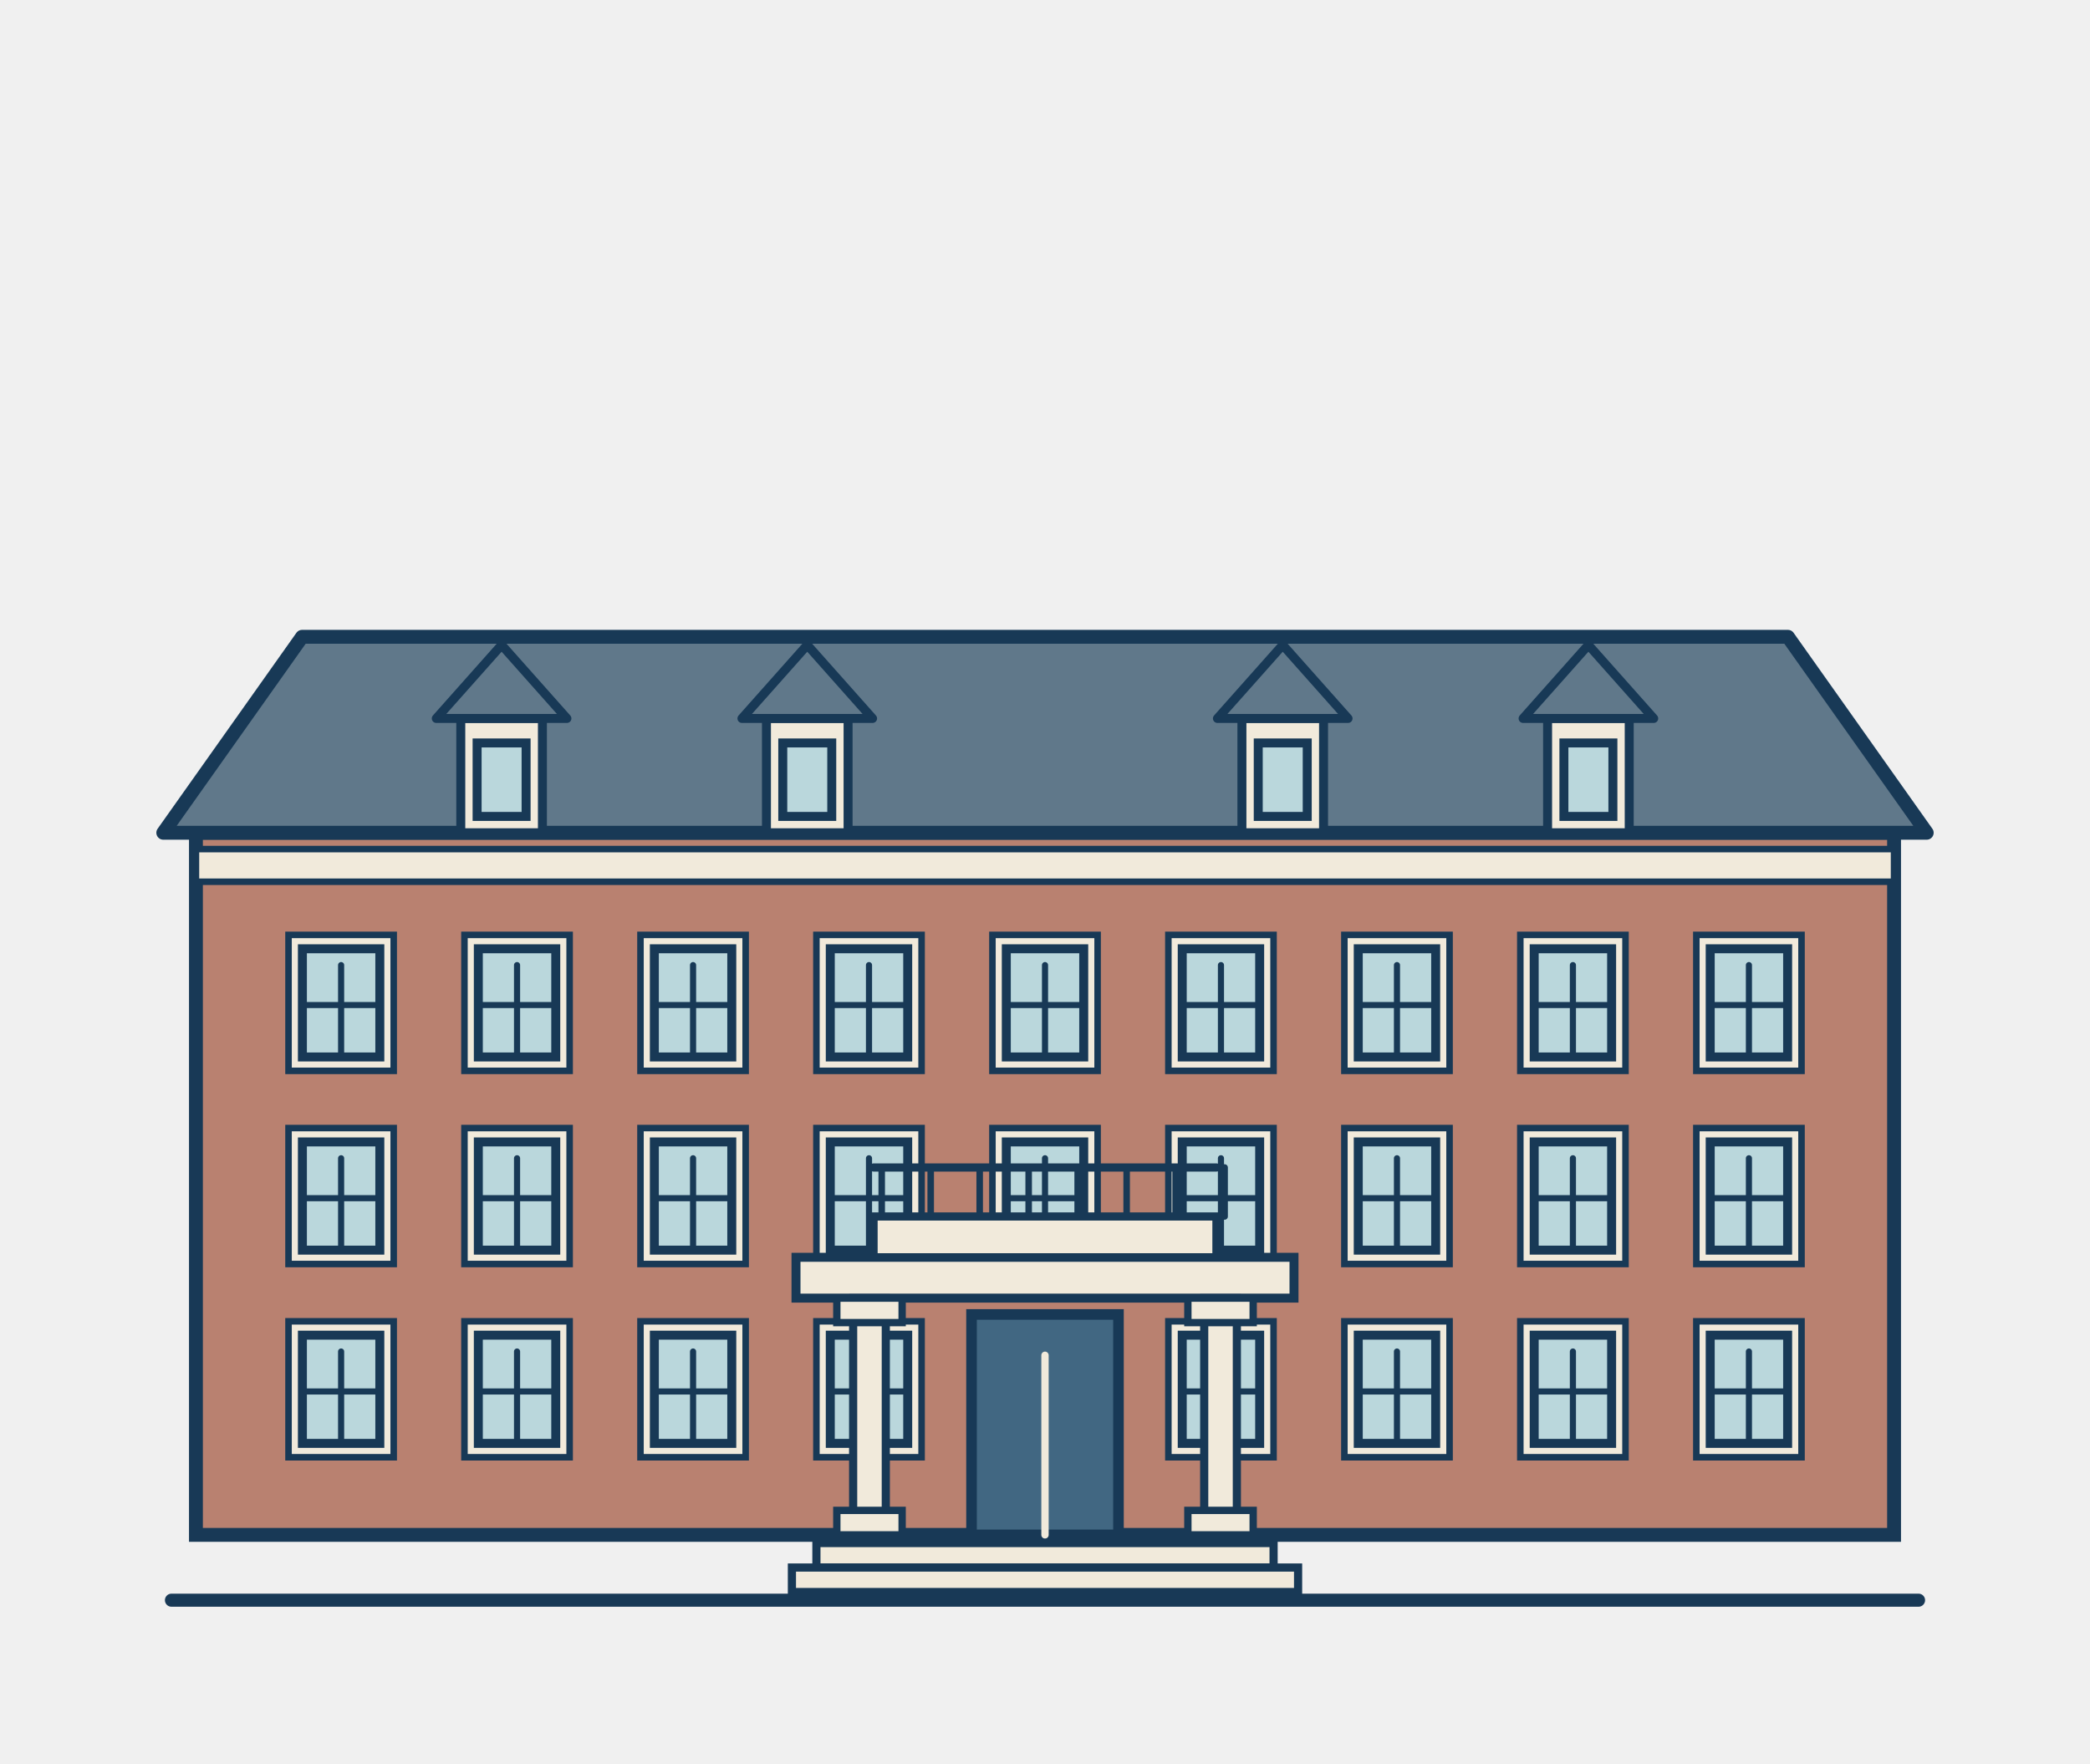
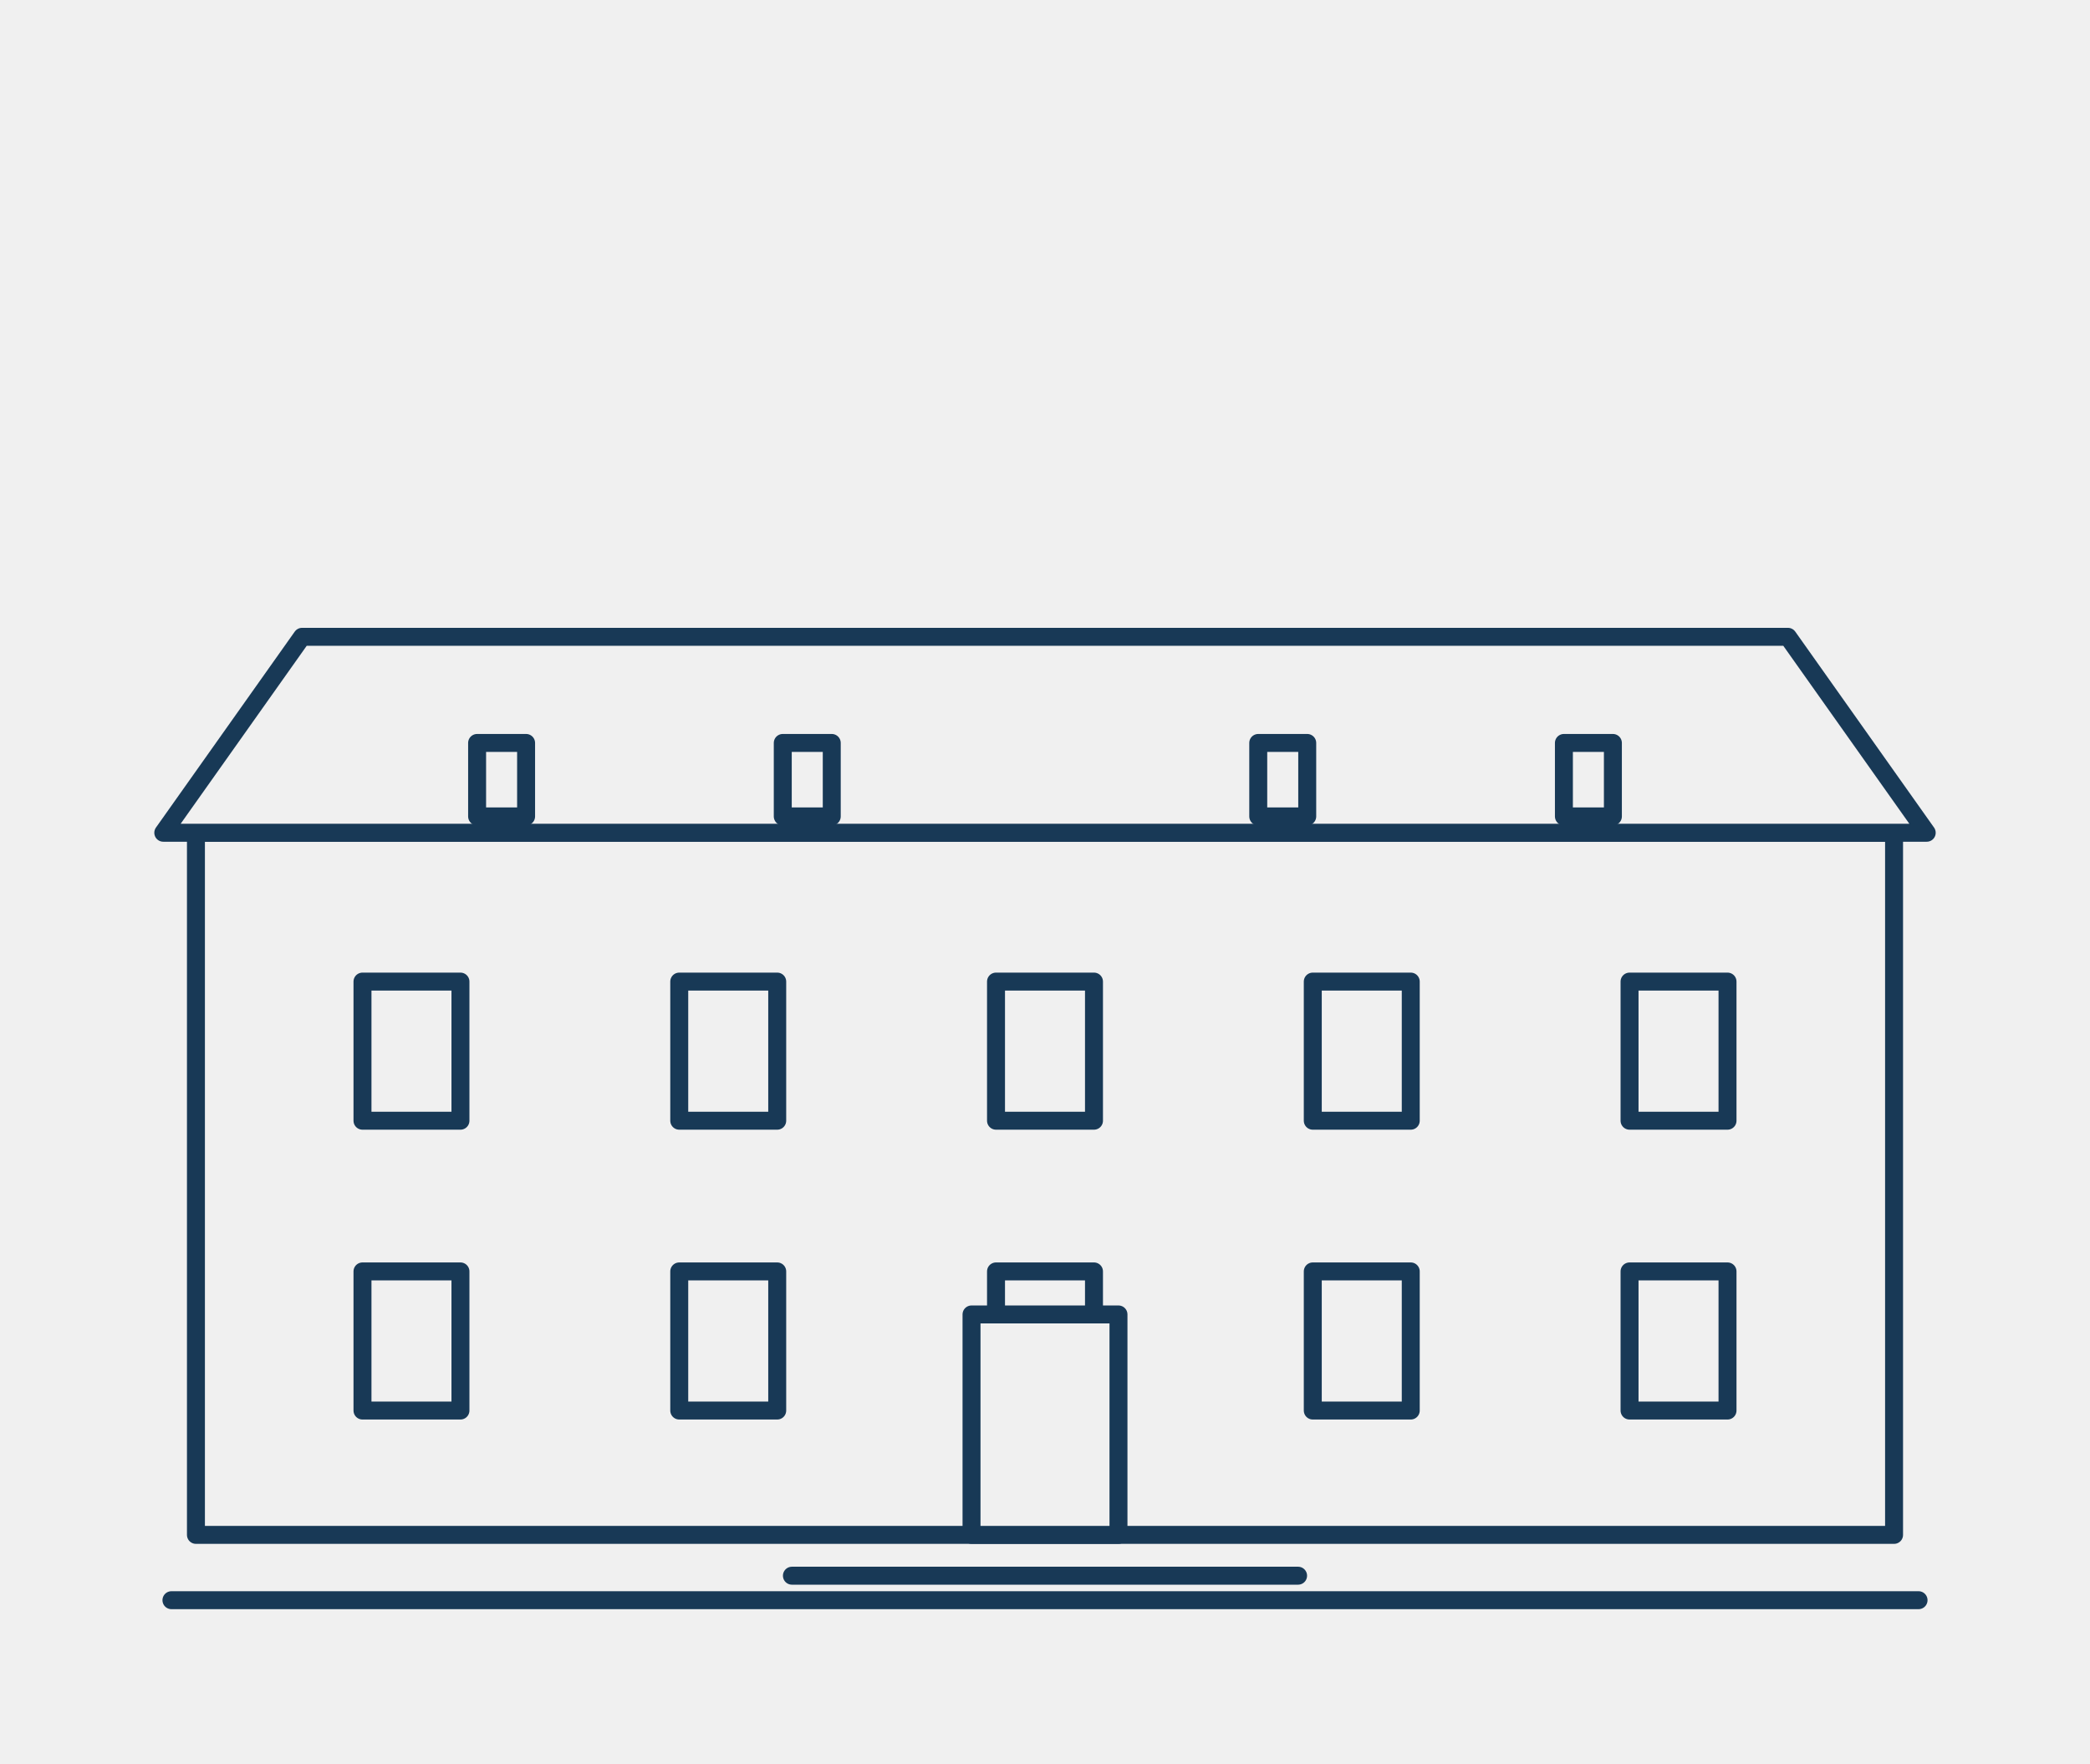
- <svg xmlns="http://www.w3.org/2000/svg" width="256" height="216" viewBox="0 0 256 216" role="img" aria-labelledby="duke-7217-title duke-7217-desc">
-   <rect x="24.0" y="102" width="208" height="86" fill="#B98170" stroke="#183956" stroke-width="1.7" />
-   <polygon points="20.0,102 37.0,78 219.0,78 236.0,102" fill="#60788A" stroke="#183956" stroke-width="1.7" stroke-linejoin="round" />
-   <rect x="24.0" y="104" width="208" height="4" fill="#F1EADB" stroke="#183956" stroke-width="0.8" />
-   <rect x="35.34" y="114.51" width="12.884" height="16.653" fill="#F1EADB" stroke="#183956" stroke-width="0.8" />
-   <rect x="37.04" y="116.21" width="9.484" height="13.253" fill="#BAD7DC" stroke="#183956" stroke-width="1.1" />
-   <line x1="41.782" y1="118.21" x2="41.782" y2="129.463" stroke="#183956" stroke-width="0.75" stroke-linecap="round" />
-   <line x1="37.04" y1="123.102" x2="46.524" y2="123.102" stroke="#183956" stroke-width="0.75" stroke-linecap="round" />
-   <rect x="56.89" y="114.51" width="12.884" height="16.653" fill="#F1EADB" stroke="#183956" stroke-width="0.8" />
-   <rect x="58.59" y="116.21" width="9.484" height="13.253" fill="#BAD7DC" stroke="#183956" stroke-width="1.1" />
-   <line x1="63.332" y1="118.21" x2="63.332" y2="129.463" stroke="#183956" stroke-width="0.75" stroke-linecap="round" />
-   <line x1="58.59" y1="123.102" x2="68.074" y2="123.102" stroke="#183956" stroke-width="0.75" stroke-linecap="round" />
-   <rect x="78.45" y="114.51" width="12.884" height="16.653" fill="#F1EADB" stroke="#183956" stroke-width="0.8" />
-   <rect x="80.15" y="116.21" width="9.484" height="13.253" fill="#BAD7DC" stroke="#183956" stroke-width="1.1" />
-   <line x1="84.892" y1="118.21" x2="84.892" y2="129.463" stroke="#183956" stroke-width="0.75" stroke-linecap="round" />
-   <line x1="80.15" y1="123.102" x2="89.634" y2="123.102" stroke="#183956" stroke-width="0.75" stroke-linecap="round" />
-   <rect x="100.0" y="114.51" width="12.884" height="16.653" fill="#F1EADB" stroke="#183956" stroke-width="0.8" />
-   <rect x="101.7" y="116.21" width="9.484" height="13.253" fill="#BAD7DC" stroke="#183956" stroke-width="1.1" />
-   <line x1="106.442" y1="118.21" x2="106.442" y2="129.463" stroke="#183956" stroke-width="0.75" stroke-linecap="round" />
-   <line x1="101.7" y1="123.102" x2="111.184" y2="123.102" stroke="#183956" stroke-width="0.75" stroke-linecap="round" />
-   <rect x="121.56" y="114.51" width="12.884" height="16.653" fill="#F1EADB" stroke="#183956" stroke-width="0.8" />
-   <rect x="123.26" y="116.21" width="9.484" height="13.253" fill="#BAD7DC" stroke="#183956" stroke-width="1.1" />
-   <line x1="128.002" y1="118.21" x2="128.002" y2="129.463" stroke="#183956" stroke-width="0.75" stroke-linecap="round" />
-   <line x1="123.26" y1="123.102" x2="132.744" y2="123.102" stroke="#183956" stroke-width="0.75" stroke-linecap="round" />
-   <rect x="143.11" y="114.51" width="12.884" height="16.653" fill="#F1EADB" stroke="#183956" stroke-width="0.8" />
-   <rect x="144.81" y="116.21" width="9.484" height="13.253" fill="#BAD7DC" stroke="#183956" stroke-width="1.1" />
-   <line x1="149.552" y1="118.21" x2="149.552" y2="129.463" stroke="#183956" stroke-width="0.75" stroke-linecap="round" />
-   <line x1="144.81" y1="123.102" x2="154.294" y2="123.102" stroke="#183956" stroke-width="0.75" stroke-linecap="round" />
-   <rect x="164.67" y="114.51" width="12.884" height="16.653" fill="#F1EADB" stroke="#183956" stroke-width="0.8" />
-   <rect x="166.37" y="116.21" width="9.484" height="13.253" fill="#BAD7DC" stroke="#183956" stroke-width="1.1" />
-   <line x1="171.112" y1="118.21" x2="171.112" y2="129.463" stroke="#183956" stroke-width="0.75" stroke-linecap="round" />
-   <line x1="166.37" y1="123.102" x2="175.854" y2="123.102" stroke="#183956" stroke-width="0.75" stroke-linecap="round" />
-   <rect x="186.22" y="114.51" width="12.884" height="16.653" fill="#F1EADB" stroke="#183956" stroke-width="0.8" />
-   <rect x="187.92" y="116.21" width="9.484" height="13.253" fill="#BAD7DC" stroke="#183956" stroke-width="1.1" />
-   <line x1="192.662" y1="118.21" x2="192.662" y2="129.463" stroke="#183956" stroke-width="0.75" stroke-linecap="round" />
-   <line x1="187.92" y1="123.102" x2="197.404" y2="123.102" stroke="#183956" stroke-width="0.75" stroke-linecap="round" />
-   <rect x="207.78" y="114.51" width="12.884" height="16.653" fill="#F1EADB" stroke="#183956" stroke-width="0.8" />
-   <rect x="209.48" y="116.21" width="9.484" height="13.253" fill="#BAD7DC" stroke="#183956" stroke-width="1.1" />
-   <line x1="214.222" y1="118.21" x2="214.222" y2="129.463" stroke="#183956" stroke-width="0.75" stroke-linecap="round" />
-   <line x1="209.48" y1="123.102" x2="218.964" y2="123.102" stroke="#183956" stroke-width="0.75" stroke-linecap="round" />
-   <rect x="35.34" y="138.17" width="12.884" height="16.653" fill="#F1EADB" stroke="#183956" stroke-width="0.8" />
-   <rect x="37.04" y="139.87" width="9.484" height="13.253" fill="#BAD7DC" stroke="#183956" stroke-width="1.1" />
-   <line x1="41.782" y1="141.87" x2="41.782" y2="153.123" stroke="#183956" stroke-width="0.75" stroke-linecap="round" />
-   <line x1="37.04" y1="146.762" x2="46.524" y2="146.762" stroke="#183956" stroke-width="0.75" stroke-linecap="round" />
-   <rect x="56.89" y="138.17" width="12.884" height="16.653" fill="#F1EADB" stroke="#183956" stroke-width="0.8" />
-   <rect x="58.59" y="139.87" width="9.484" height="13.253" fill="#BAD7DC" stroke="#183956" stroke-width="1.1" />
-   <line x1="63.332" y1="141.87" x2="63.332" y2="153.123" stroke="#183956" stroke-width="0.75" stroke-linecap="round" />
-   <line x1="58.59" y1="146.762" x2="68.074" y2="146.762" stroke="#183956" stroke-width="0.75" stroke-linecap="round" />
-   <rect x="78.45" y="138.17" width="12.884" height="16.653" fill="#F1EADB" stroke="#183956" stroke-width="0.8" />
-   <rect x="80.15" y="139.87" width="9.484" height="13.253" fill="#BAD7DC" stroke="#183956" stroke-width="1.1" />
-   <line x1="84.892" y1="141.87" x2="84.892" y2="153.123" stroke="#183956" stroke-width="0.75" stroke-linecap="round" />
-   <line x1="80.15" y1="146.762" x2="89.634" y2="146.762" stroke="#183956" stroke-width="0.75" stroke-linecap="round" />
-   <rect x="100.0" y="138.17" width="12.884" height="16.653" fill="#F1EADB" stroke="#183956" stroke-width="0.8" />
-   <rect x="101.7" y="139.87" width="9.484" height="13.253" fill="#BAD7DC" stroke="#183956" stroke-width="1.1" />
-   <line x1="106.442" y1="141.87" x2="106.442" y2="153.123" stroke="#183956" stroke-width="0.75" stroke-linecap="round" />
-   <line x1="101.7" y1="146.762" x2="111.184" y2="146.762" stroke="#183956" stroke-width="0.75" stroke-linecap="round" />
-   <rect x="121.56" y="138.17" width="12.884" height="16.653" fill="#F1EADB" stroke="#183956" stroke-width="0.8" />
-   <rect x="123.26" y="139.87" width="9.484" height="13.253" fill="#BAD7DC" stroke="#183956" stroke-width="1.1" />
-   <line x1="128.002" y1="141.87" x2="128.002" y2="153.123" stroke="#183956" stroke-width="0.75" stroke-linecap="round" />
-   <line x1="123.26" y1="146.762" x2="132.744" y2="146.762" stroke="#183956" stroke-width="0.75" stroke-linecap="round" />
-   <rect x="143.11" y="138.17" width="12.884" height="16.653" fill="#F1EADB" stroke="#183956" stroke-width="0.8" />
-   <rect x="144.81" y="139.87" width="9.484" height="13.253" fill="#BAD7DC" stroke="#183956" stroke-width="1.1" />
-   <line x1="149.552" y1="141.87" x2="149.552" y2="153.123" stroke="#183956" stroke-width="0.75" stroke-linecap="round" />
-   <line x1="144.81" y1="146.762" x2="154.294" y2="146.762" stroke="#183956" stroke-width="0.75" stroke-linecap="round" />
-   <rect x="164.67" y="138.17" width="12.884" height="16.653" fill="#F1EADB" stroke="#183956" stroke-width="0.8" />
-   <rect x="166.37" y="139.87" width="9.484" height="13.253" fill="#BAD7DC" stroke="#183956" stroke-width="1.1" />
-   <line x1="171.112" y1="141.87" x2="171.112" y2="153.123" stroke="#183956" stroke-width="0.75" stroke-linecap="round" />
-   <line x1="166.37" y1="146.762" x2="175.854" y2="146.762" stroke="#183956" stroke-width="0.75" stroke-linecap="round" />
-   <rect x="186.22" y="138.17" width="12.884" height="16.653" fill="#F1EADB" stroke="#183956" stroke-width="0.8" />
-   <rect x="187.92" y="139.87" width="9.484" height="13.253" fill="#BAD7DC" stroke="#183956" stroke-width="1.1" />
-   <line x1="192.662" y1="141.87" x2="192.662" y2="153.123" stroke="#183956" stroke-width="0.75" stroke-linecap="round" />
-   <line x1="187.92" y1="146.762" x2="197.404" y2="146.762" stroke="#183956" stroke-width="0.75" stroke-linecap="round" />
-   <rect x="207.78" y="138.17" width="12.884" height="16.653" fill="#F1EADB" stroke="#183956" stroke-width="0.8" />
-   <rect x="209.48" y="139.87" width="9.484" height="13.253" fill="#BAD7DC" stroke="#183956" stroke-width="1.1" />
-   <line x1="214.222" y1="141.87" x2="214.222" y2="153.123" stroke="#183956" stroke-width="0.75" stroke-linecap="round" />
-   <line x1="209.48" y1="146.762" x2="218.964" y2="146.762" stroke="#183956" stroke-width="0.75" stroke-linecap="round" />
-   <rect x="35.34" y="161.84" width="12.884" height="16.653" fill="#F1EADB" stroke="#183956" stroke-width="0.8" />
-   <rect x="37.04" y="163.54" width="9.484" height="13.253" fill="#BAD7DC" stroke="#183956" stroke-width="1.1" />
-   <line x1="41.782" y1="165.54" x2="41.782" y2="176.793" stroke="#183956" stroke-width="0.75" stroke-linecap="round" />
-   <line x1="37.04" y1="170.432" x2="46.524" y2="170.432" stroke="#183956" stroke-width="0.75" stroke-linecap="round" />
-   <rect x="56.89" y="161.84" width="12.884" height="16.653" fill="#F1EADB" stroke="#183956" stroke-width="0.8" />
-   <rect x="58.59" y="163.54" width="9.484" height="13.253" fill="#BAD7DC" stroke="#183956" stroke-width="1.1" />
-   <line x1="63.332" y1="165.54" x2="63.332" y2="176.793" stroke="#183956" stroke-width="0.75" stroke-linecap="round" />
-   <line x1="58.59" y1="170.432" x2="68.074" y2="170.432" stroke="#183956" stroke-width="0.75" stroke-linecap="round" />
-   <rect x="78.45" y="161.84" width="12.884" height="16.653" fill="#F1EADB" stroke="#183956" stroke-width="0.8" />
-   <rect x="80.15" y="163.54" width="9.484" height="13.253" fill="#BAD7DC" stroke="#183956" stroke-width="1.1" />
-   <line x1="84.892" y1="165.54" x2="84.892" y2="176.793" stroke="#183956" stroke-width="0.75" stroke-linecap="round" />
-   <line x1="80.15" y1="170.432" x2="89.634" y2="170.432" stroke="#183956" stroke-width="0.75" stroke-linecap="round" />
-   <rect x="100.0" y="161.84" width="12.884" height="16.653" fill="#F1EADB" stroke="#183956" stroke-width="0.8" />
-   <rect x="101.7" y="163.54" width="9.484" height="13.253" fill="#BAD7DC" stroke="#183956" stroke-width="1.1" />
-   <line x1="106.442" y1="165.54" x2="106.442" y2="176.793" stroke="#183956" stroke-width="0.75" stroke-linecap="round" />
-   <line x1="101.7" y1="170.432" x2="111.184" y2="170.432" stroke="#183956" stroke-width="0.75" stroke-linecap="round" />
-   <rect x="121.56" y="161.84" width="12.884" height="16.653" fill="#F1EADB" stroke="#183956" stroke-width="0.8" />
-   <rect x="123.26" y="163.54" width="9.484" height="13.253" fill="#BAD7DC" stroke="#183956" stroke-width="1.1" />
-   <line x1="128.002" y1="165.54" x2="128.002" y2="176.793" stroke="#183956" stroke-width="0.75" stroke-linecap="round" />
-   <line x1="123.26" y1="170.432" x2="132.744" y2="170.432" stroke="#183956" stroke-width="0.75" stroke-linecap="round" />
-   <rect x="143.11" y="161.84" width="12.884" height="16.653" fill="#F1EADB" stroke="#183956" stroke-width="0.8" />
-   <rect x="144.81" y="163.54" width="9.484" height="13.253" fill="#BAD7DC" stroke="#183956" stroke-width="1.1" />
-   <line x1="149.552" y1="165.54" x2="149.552" y2="176.793" stroke="#183956" stroke-width="0.75" stroke-linecap="round" />
-   <line x1="144.81" y1="170.432" x2="154.294" y2="170.432" stroke="#183956" stroke-width="0.75" stroke-linecap="round" />
-   <rect x="164.67" y="161.84" width="12.884" height="16.653" fill="#F1EADB" stroke="#183956" stroke-width="0.8" />
-   <rect x="166.37" y="163.54" width="9.484" height="13.253" fill="#BAD7DC" stroke="#183956" stroke-width="1.1" />
-   <line x1="171.112" y1="165.54" x2="171.112" y2="176.793" stroke="#183956" stroke-width="0.75" stroke-linecap="round" />
-   <line x1="166.37" y1="170.432" x2="175.854" y2="170.432" stroke="#183956" stroke-width="0.75" stroke-linecap="round" />
-   <rect x="186.22" y="161.84" width="12.884" height="16.653" fill="#F1EADB" stroke="#183956" stroke-width="0.8" />
-   <rect x="187.92" y="163.54" width="9.484" height="13.253" fill="#BAD7DC" stroke="#183956" stroke-width="1.1" />
-   <line x1="192.662" y1="165.54" x2="192.662" y2="176.793" stroke="#183956" stroke-width="0.75" stroke-linecap="round" />
-   <line x1="187.92" y1="170.432" x2="197.404" y2="170.432" stroke="#183956" stroke-width="0.75" stroke-linecap="round" />
-   <rect x="207.78" y="161.84" width="12.884" height="16.653" fill="#F1EADB" stroke="#183956" stroke-width="0.8" />
-   <rect x="209.48" y="163.54" width="9.484" height="13.253" fill="#BAD7DC" stroke="#183956" stroke-width="1.1" />
-   <line x1="214.222" y1="165.54" x2="214.222" y2="176.793" stroke="#183956" stroke-width="0.75" stroke-linecap="round" />
-   <line x1="209.48" y1="170.432" x2="218.964" y2="170.432" stroke="#183956" stroke-width="0.75" stroke-linecap="round" />
-   <rect x="56.44" y="88" width="10" height="14" fill="#F1EADB" stroke="#183956" stroke-width="1.1" />
-   <polygon points="53.44,88 61.44,79 69.44,88" fill="#60788A" stroke="#183956" stroke-width="1.1" stroke-linejoin="round" />
-   <rect x="58.44" y="91" width="6" height="9" fill="#BAD7DC" stroke="#183956" stroke-width="1.1" />
-   <rect x="93.88" y="88" width="10" height="14" fill="#F1EADB" stroke="#183956" stroke-width="1.1" />
-   <polygon points="90.88,88 98.88,79 106.88,88" fill="#60788A" stroke="#183956" stroke-width="1.1" stroke-linejoin="round" />
-   <rect x="95.88" y="91" width="6" height="9" fill="#BAD7DC" stroke="#183956" stroke-width="1.1" />
-   <rect x="152.12" y="88" width="10" height="14" fill="#F1EADB" stroke="#183956" stroke-width="1.1" />
-   <polygon points="149.12,88 157.12,79 165.12,88" fill="#60788A" stroke="#183956" stroke-width="1.1" stroke-linejoin="round" />
-   <rect x="154.12" y="91" width="6" height="9" fill="#BAD7DC" stroke="#183956" stroke-width="1.1" />
-   <rect x="189.56" y="88" width="10" height="14" fill="#F1EADB" stroke="#183956" stroke-width="1.1" />
-   <polygon points="186.56,88 194.56,79 202.56,88" fill="#60788A" stroke="#183956" stroke-width="1.1" stroke-linejoin="round" />
-   <rect x="191.56" y="91" width="6" height="9" fill="#BAD7DC" stroke="#183956" stroke-width="1.1" />
-   <rect x="97.5" y="154" width="61" height="5" fill="#F1EADB" stroke="#183956" stroke-width="1.1" />
-   <rect x="119" y="161" width="18" height="27" fill="#416782" stroke="#183956" stroke-width="1.3" />
-   <line x1="128.0" y1="166" x2="128.0" y2="188" stroke="#F1EADB" stroke-width="0.9" stroke-linecap="round" />
-   <rect x="104.5" y="159" width="4" height="29" fill="#F1EADB" stroke="#183956" stroke-width="1" />
-   <rect x="102.5" y="159" width="8" height="3" fill="#F1EADB" stroke="#183956" stroke-width="0.9" />
-   <rect x="102.5" y="185" width="8" height="3" fill="#F1EADB" stroke="#183956" stroke-width="0.9" />
-   <rect x="147.5" y="159" width="4" height="29" fill="#F1EADB" stroke="#183956" stroke-width="1" />
-   <rect x="145.5" y="159" width="8" height="3" fill="#F1EADB" stroke="#183956" stroke-width="0.9" />
-   <rect x="145.5" y="185" width="8" height="3" fill="#F1EADB" stroke="#183956" stroke-width="0.9" />
-   <rect x="107" y="149" width="42" height="5" fill="#F1EADB" stroke="#183956" stroke-width="1" />
-   <line x1="108" y1="143" x2="108" y2="149" stroke="#183956" stroke-width="0.8" stroke-linecap="round" />
-   <line x1="114" y1="143" x2="114" y2="149" stroke="#183956" stroke-width="0.8" stroke-linecap="round" />
-   <line x1="120" y1="143" x2="120" y2="149" stroke="#183956" stroke-width="0.8" stroke-linecap="round" />
-   <line x1="126" y1="143" x2="126" y2="149" stroke="#183956" stroke-width="0.8" stroke-linecap="round" />
-   <line x1="132" y1="143" x2="132" y2="149" stroke="#183956" stroke-width="0.8" stroke-linecap="round" />
-   <line x1="138" y1="143" x2="138" y2="149" stroke="#183956" stroke-width="0.8" stroke-linecap="round" />
-   <line x1="144" y1="143" x2="144" y2="149" stroke="#183956" stroke-width="0.8" stroke-linecap="round" />
-   <line x1="150" y1="143" x2="150" y2="149" stroke="#183956" stroke-width="0.8" stroke-linecap="round" />
-   <line x1="107" y1="143" x2="149" y2="143" stroke="#183956" stroke-width="1" stroke-linecap="round" />
-   <rect x="100" y="189" width="56" height="3" fill="#F1EADB" stroke="#183956" stroke-width="1" />
-   <rect x="97" y="192" width="62" height="3" fill="#F1EADB" stroke="#183956" stroke-width="1" />
-   <line x1="21" y1="196" x2="235" y2="196" stroke="#183956" stroke-width="1.6" stroke-linecap="round" />
+ <svg xmlns="http://www.w3.org/2000/svg" viewBox="0 0 256 216" width="256" height="216" color="#183956" role="img" aria-labelledby="duke-68-title">
+   <defs>
+     <mask id="duke-68-cut-1" maskUnits="userSpaceOnUse" x="-10" y="-10" width="276" height="236" style="mask-type:luminance">
+       <rect x="-10" y="-10" width="276" height="236" fill="white" />
+       <polygon points="20.0,102 37.0,78 219.0,78 236.0,102" fill="black" stroke="none" />
+     </mask>
+     <mask id="duke-68-cut-2" maskUnits="userSpaceOnUse" x="-10" y="-10" width="276" height="236" style="mask-type:luminance">
+       <rect x="-10" y="-10" width="276" height="236" fill="white" />
+       <rect x="44.4" y="120.23" width="12" height="17.04" fill="black" stroke="none" />
+     </mask>
+     <mask id="duke-68-cut-3" maskUnits="userSpaceOnUse" x="-10" y="-10" width="276" height="236" style="mask-type:luminance">
+       <rect x="-10" y="-10" width="276" height="236" fill="white" />
+       <rect x="83.2" y="120.23" width="12" height="17.04" fill="black" stroke="none" />
+     </mask>
+     <mask id="duke-68-cut-4" maskUnits="userSpaceOnUse" x="-10" y="-10" width="276" height="236" style="mask-type:luminance">
+       <rect x="-10" y="-10" width="276" height="236" fill="white" />
+       <rect x="122.0" y="120.23" width="12" height="17.04" fill="black" stroke="none" />
+     </mask>
+     <mask id="duke-68-cut-5" maskUnits="userSpaceOnUse" x="-10" y="-10" width="276" height="236" style="mask-type:luminance">
+       <rect x="-10" y="-10" width="276" height="236" fill="white" />
+       <rect x="160.8" y="120.23" width="12" height="17.04" fill="black" stroke="none" />
+     </mask>
+     <mask id="duke-68-cut-6" maskUnits="userSpaceOnUse" x="-10" y="-10" width="276" height="236" style="mask-type:luminance">
+       <rect x="-10" y="-10" width="276" height="236" fill="white" />
+       <rect x="199.6" y="120.23" width="12" height="17.04" fill="black" stroke="none" />
+     </mask>
+     <mask id="duke-68-cut-7" maskUnits="userSpaceOnUse" x="-10" y="-10" width="276" height="236" style="mask-type:luminance">
+       <rect x="-10" y="-10" width="276" height="236" fill="white" />
+       <rect x="44.4" y="155.73" width="12" height="17.04" fill="black" stroke="none" />
+     </mask>
+     <mask id="duke-68-cut-8" maskUnits="userSpaceOnUse" x="-10" y="-10" width="276" height="236" style="mask-type:luminance">
+       <rect x="-10" y="-10" width="276" height="236" fill="white" />
+       <rect x="83.2" y="155.73" width="12" height="17.04" fill="black" stroke="none" />
+     </mask>
+     <mask id="duke-68-cut-9" maskUnits="userSpaceOnUse" x="-10" y="-10" width="276" height="236" style="mask-type:luminance">
+       <rect x="-10" y="-10" width="276" height="236" fill="white" />
+       <rect x="122.0" y="155.73" width="12" height="17.04" fill="black" stroke="none" />
+     </mask>
+     <mask id="duke-68-cut-10" maskUnits="userSpaceOnUse" x="-10" y="-10" width="276" height="236" style="mask-type:luminance">
+       <rect x="-10" y="-10" width="276" height="236" fill="white" />
+       <rect x="160.8" y="155.73" width="12" height="17.04" fill="black" stroke="none" />
+     </mask>
+     <mask id="duke-68-cut-11" maskUnits="userSpaceOnUse" x="-10" y="-10" width="276" height="236" style="mask-type:luminance">
+       <rect x="-10" y="-10" width="276" height="236" fill="white" />
+       <rect x="199.6" y="155.73" width="12" height="17.04" fill="black" stroke="none" />
+     </mask>
+     <mask id="duke-68-cut-12" maskUnits="userSpaceOnUse" x="-10" y="-10" width="276" height="236" style="mask-type:luminance">
+       <rect x="-10" y="-10" width="276" height="236" fill="white" />
+       <rect x="58.44" y="91" width="6" height="9" fill="black" stroke="none" />
+     </mask>
+     <mask id="duke-68-cut-13" maskUnits="userSpaceOnUse" x="-10" y="-10" width="276" height="236" style="mask-type:luminance">
+       <rect x="-10" y="-10" width="276" height="236" fill="white" />
+       <rect x="95.88" y="91" width="6" height="9" fill="black" stroke="none" />
+     </mask>
+     <mask id="duke-68-cut-14" maskUnits="userSpaceOnUse" x="-10" y="-10" width="276" height="236" style="mask-type:luminance">
+       <rect x="-10" y="-10" width="276" height="236" fill="white" />
+       <rect x="154.12" y="91" width="6" height="9" fill="black" stroke="none" />
+     </mask>
+     <mask id="duke-68-cut-15" maskUnits="userSpaceOnUse" x="-10" y="-10" width="276" height="236" style="mask-type:luminance">
+       <rect x="-10" y="-10" width="276" height="236" fill="white" />
+       <rect x="191.56" y="91" width="6" height="9" fill="black" stroke="none" />
+     </mask>
+     <mask id="duke-68-cut-16" maskUnits="userSpaceOnUse" x="-10" y="-10" width="276" height="236" style="mask-type:luminance">
+       <rect x="-10" y="-10" width="276" height="236" fill="white" />
+       <rect x="119" y="161" width="18" height="27" fill="black" stroke="none" />
+     </mask>
+   </defs>
+   <g mask="url(#duke-68-cut-16)">
+     <g mask="url(#duke-68-cut-15)">
+       <g mask="url(#duke-68-cut-14)">
+         <g mask="url(#duke-68-cut-13)">
+           <g mask="url(#duke-68-cut-12)">
+             <g mask="url(#duke-68-cut-11)">
+               <g mask="url(#duke-68-cut-10)">
+                 <g mask="url(#duke-68-cut-9)">
+                   <g mask="url(#duke-68-cut-8)">
+                     <g mask="url(#duke-68-cut-7)">
+                       <g mask="url(#duke-68-cut-6)">
+                         <g mask="url(#duke-68-cut-5)">
+                           <g mask="url(#duke-68-cut-4)">
+                             <g mask="url(#duke-68-cut-3)">
+                               <g mask="url(#duke-68-cut-2)">
+                                 <g mask="url(#duke-68-cut-1)">
+                                   <rect x="24.0" y="102" width="208" height="86" fill="none" stroke="currentColor" stroke-width="2.2" stroke-linecap="round" stroke-linejoin="round" />
+                                 </g>
+                                 <polygon points="20.0,102 37.0,78 219.0,78 236.0,102" fill="none" stroke="currentColor" stroke-width="2.2" stroke-linecap="round" stroke-linejoin="round" />
+                               </g>
+                               <rect x="44.4" y="120.23" width="12" height="17.04" fill="none" stroke="currentColor" stroke-width="2.2" stroke-linecap="round" stroke-linejoin="round" />
+                             </g>
+                             <rect x="83.2" y="120.23" width="12" height="17.04" fill="none" stroke="currentColor" stroke-width="2.2" stroke-linecap="round" stroke-linejoin="round" />
+                           </g>
+                           <rect x="122.0" y="120.23" width="12" height="17.04" fill="none" stroke="currentColor" stroke-width="2.2" stroke-linecap="round" stroke-linejoin="round" />
+                         </g>
+                         <rect x="160.8" y="120.23" width="12" height="17.04" fill="none" stroke="currentColor" stroke-width="2.2" stroke-linecap="round" stroke-linejoin="round" />
+                       </g>
+                       <rect x="199.6" y="120.23" width="12" height="17.04" fill="none" stroke="currentColor" stroke-width="2.2" stroke-linecap="round" stroke-linejoin="round" />
+                     </g>
+                     <rect x="44.4" y="155.73" width="12" height="17.04" fill="none" stroke="currentColor" stroke-width="2.2" stroke-linecap="round" stroke-linejoin="round" />
+                   </g>
+                   <rect x="83.2" y="155.73" width="12" height="17.04" fill="none" stroke="currentColor" stroke-width="2.2" stroke-linecap="round" stroke-linejoin="round" />
+                 </g>
+                 <rect x="122.0" y="155.73" width="12" height="17.04" fill="none" stroke="currentColor" stroke-width="2.2" stroke-linecap="round" stroke-linejoin="round" />
+               </g>
+               <rect x="160.8" y="155.73" width="12" height="17.04" fill="none" stroke="currentColor" stroke-width="2.2" stroke-linecap="round" stroke-linejoin="round" />
+             </g>
+             <rect x="199.6" y="155.73" width="12" height="17.04" fill="none" stroke="currentColor" stroke-width="2.2" stroke-linecap="round" stroke-linejoin="round" />
+           </g>
+           <rect x="58.44" y="91" width="6" height="9" fill="none" stroke="currentColor" stroke-width="2.2" stroke-linecap="round" stroke-linejoin="round" />
+         </g>
+         <rect x="95.88" y="91" width="6" height="9" fill="none" stroke="currentColor" stroke-width="2.2" stroke-linecap="round" stroke-linejoin="round" />
+       </g>
+       <rect x="154.12" y="91" width="6" height="9" fill="none" stroke="currentColor" stroke-width="2.2" stroke-linecap="round" stroke-linejoin="round" />
+     </g>
+     <rect x="191.56" y="91" width="6" height="9" fill="none" stroke="currentColor" stroke-width="2.2" stroke-linecap="round" stroke-linejoin="round" />
+   </g>
+   <rect x="119" y="161" width="18" height="27" fill="none" stroke="currentColor" stroke-width="2.2" stroke-linecap="round" stroke-linejoin="round" />
+   <line x1="97" y1="193" x2="159" y2="193" fill="none" stroke="currentColor" stroke-width="2.2" stroke-linecap="round" stroke-linejoin="round" />
+   <line x1="21" y1="196" x2="235" y2="196" fill="none" stroke="currentColor" stroke-width="2.2" stroke-linecap="round" stroke-linejoin="round" />
</svg>
